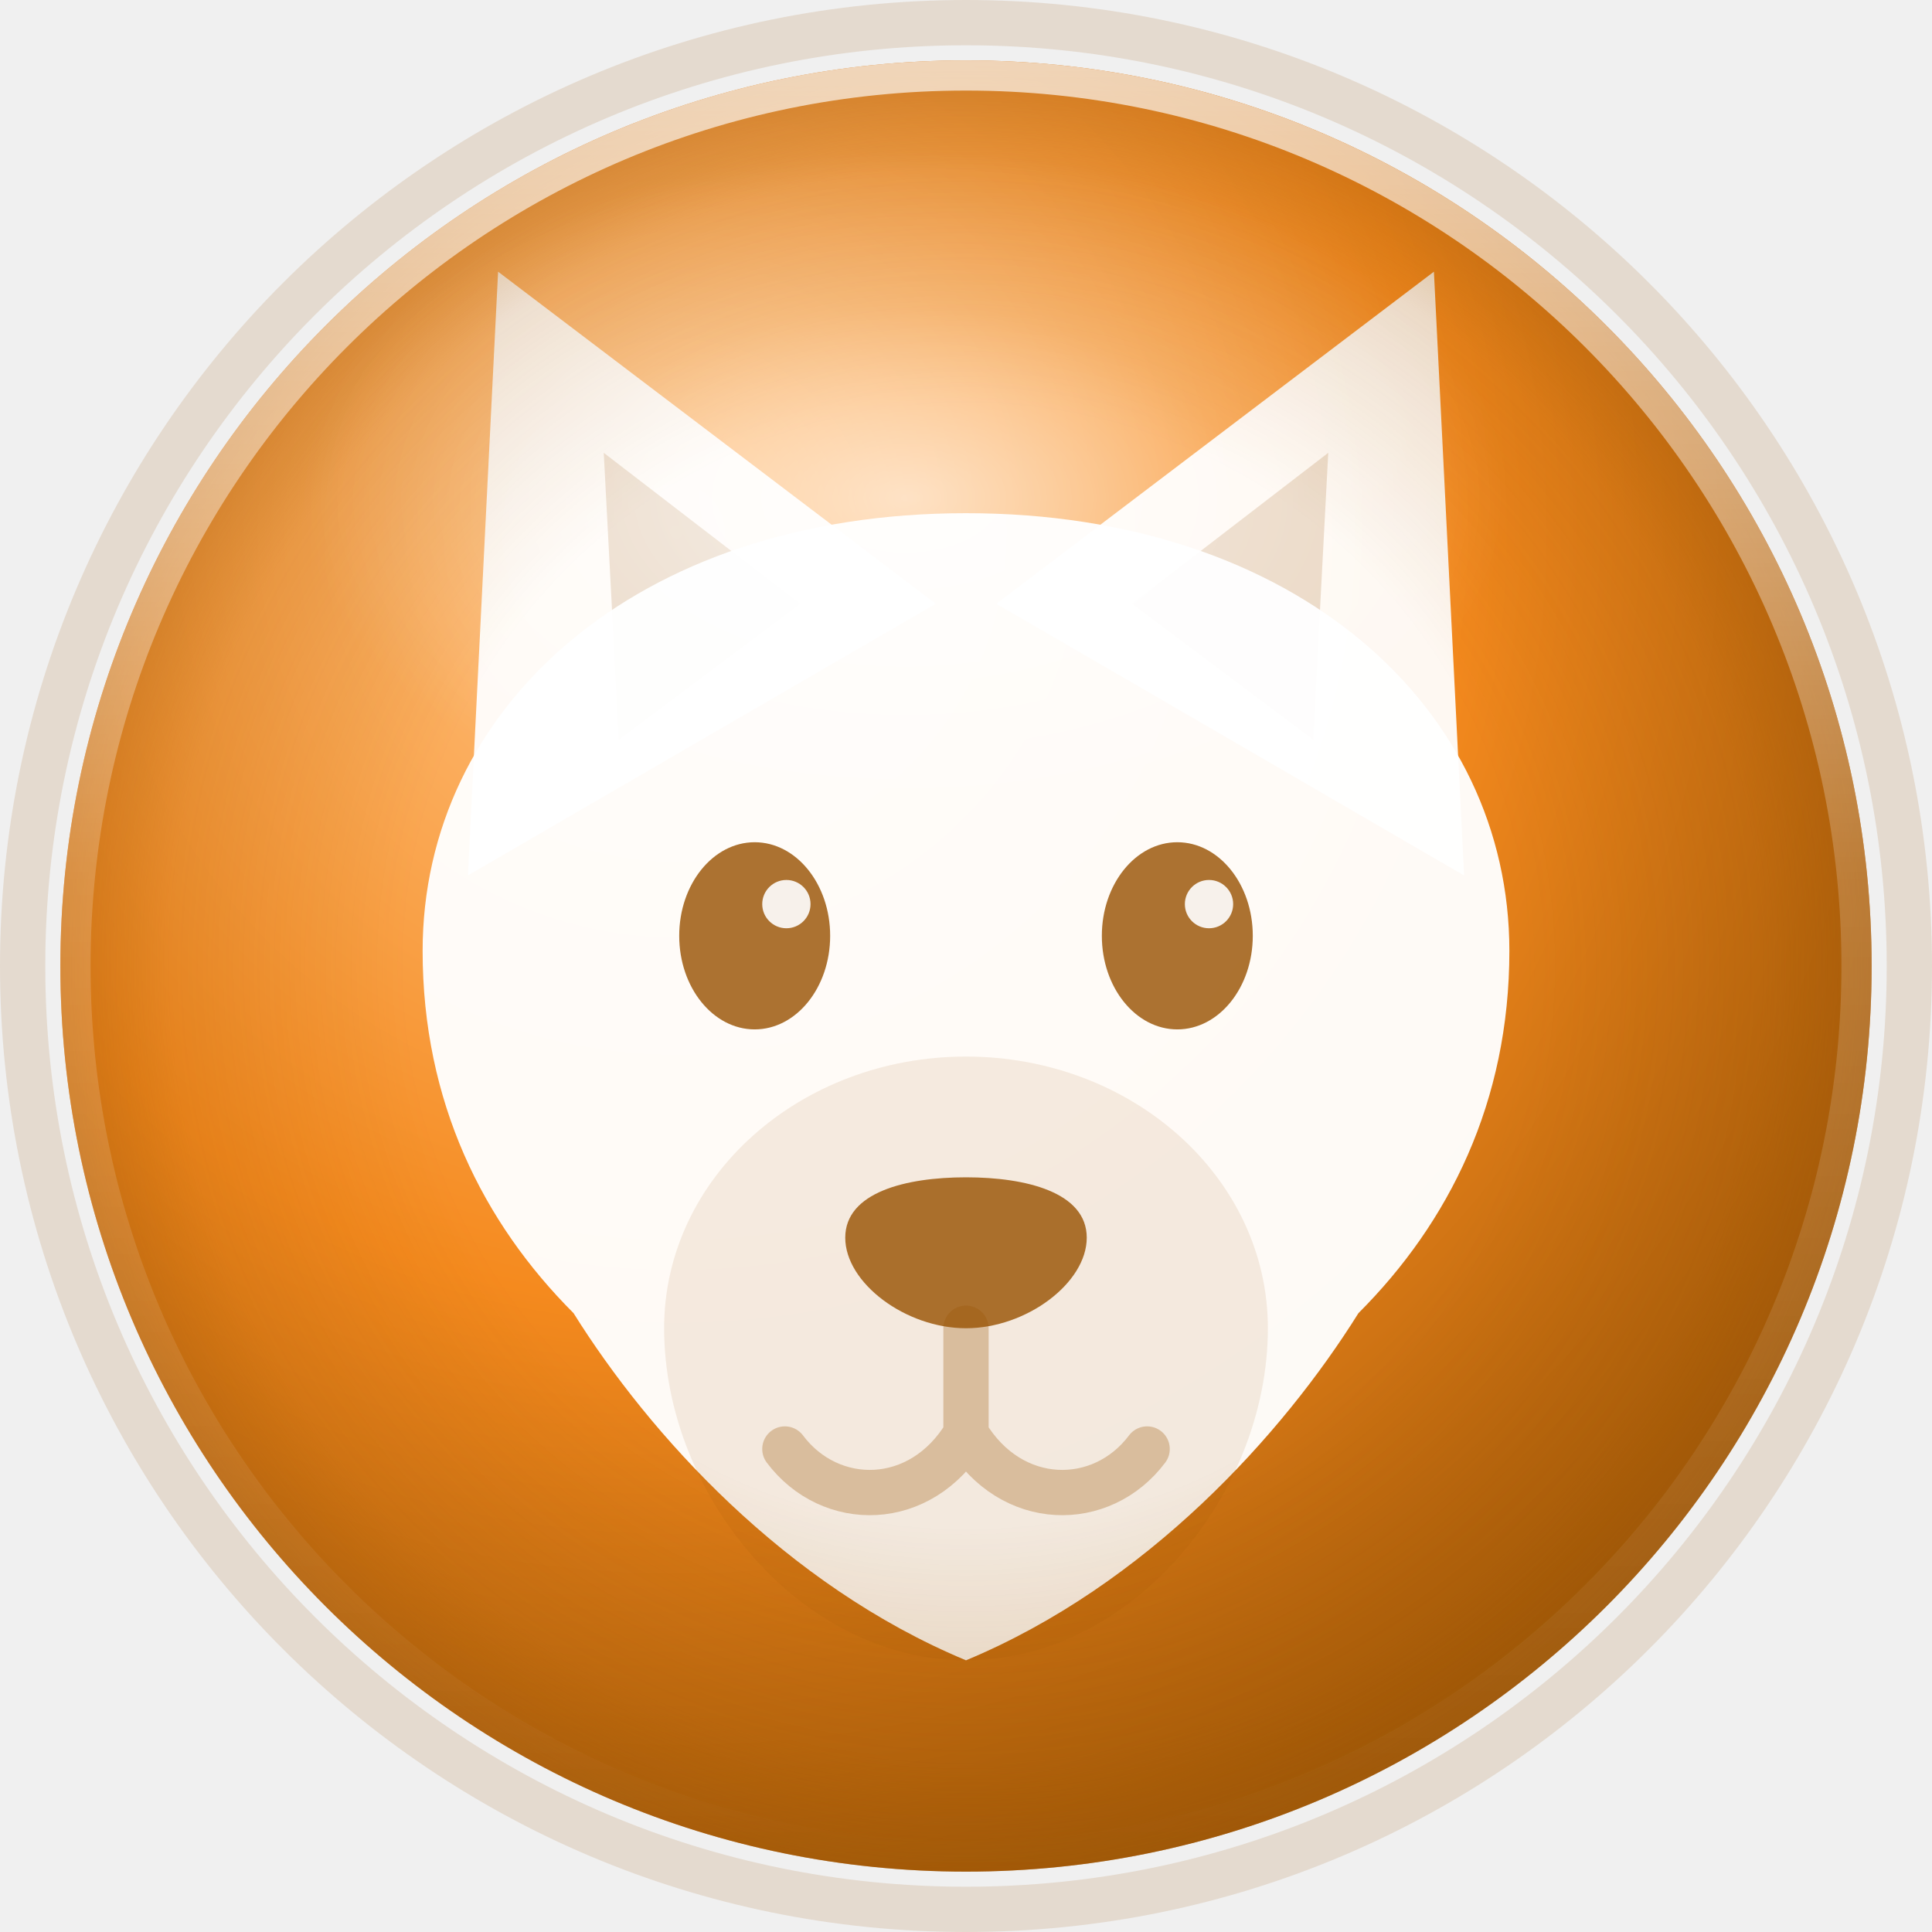
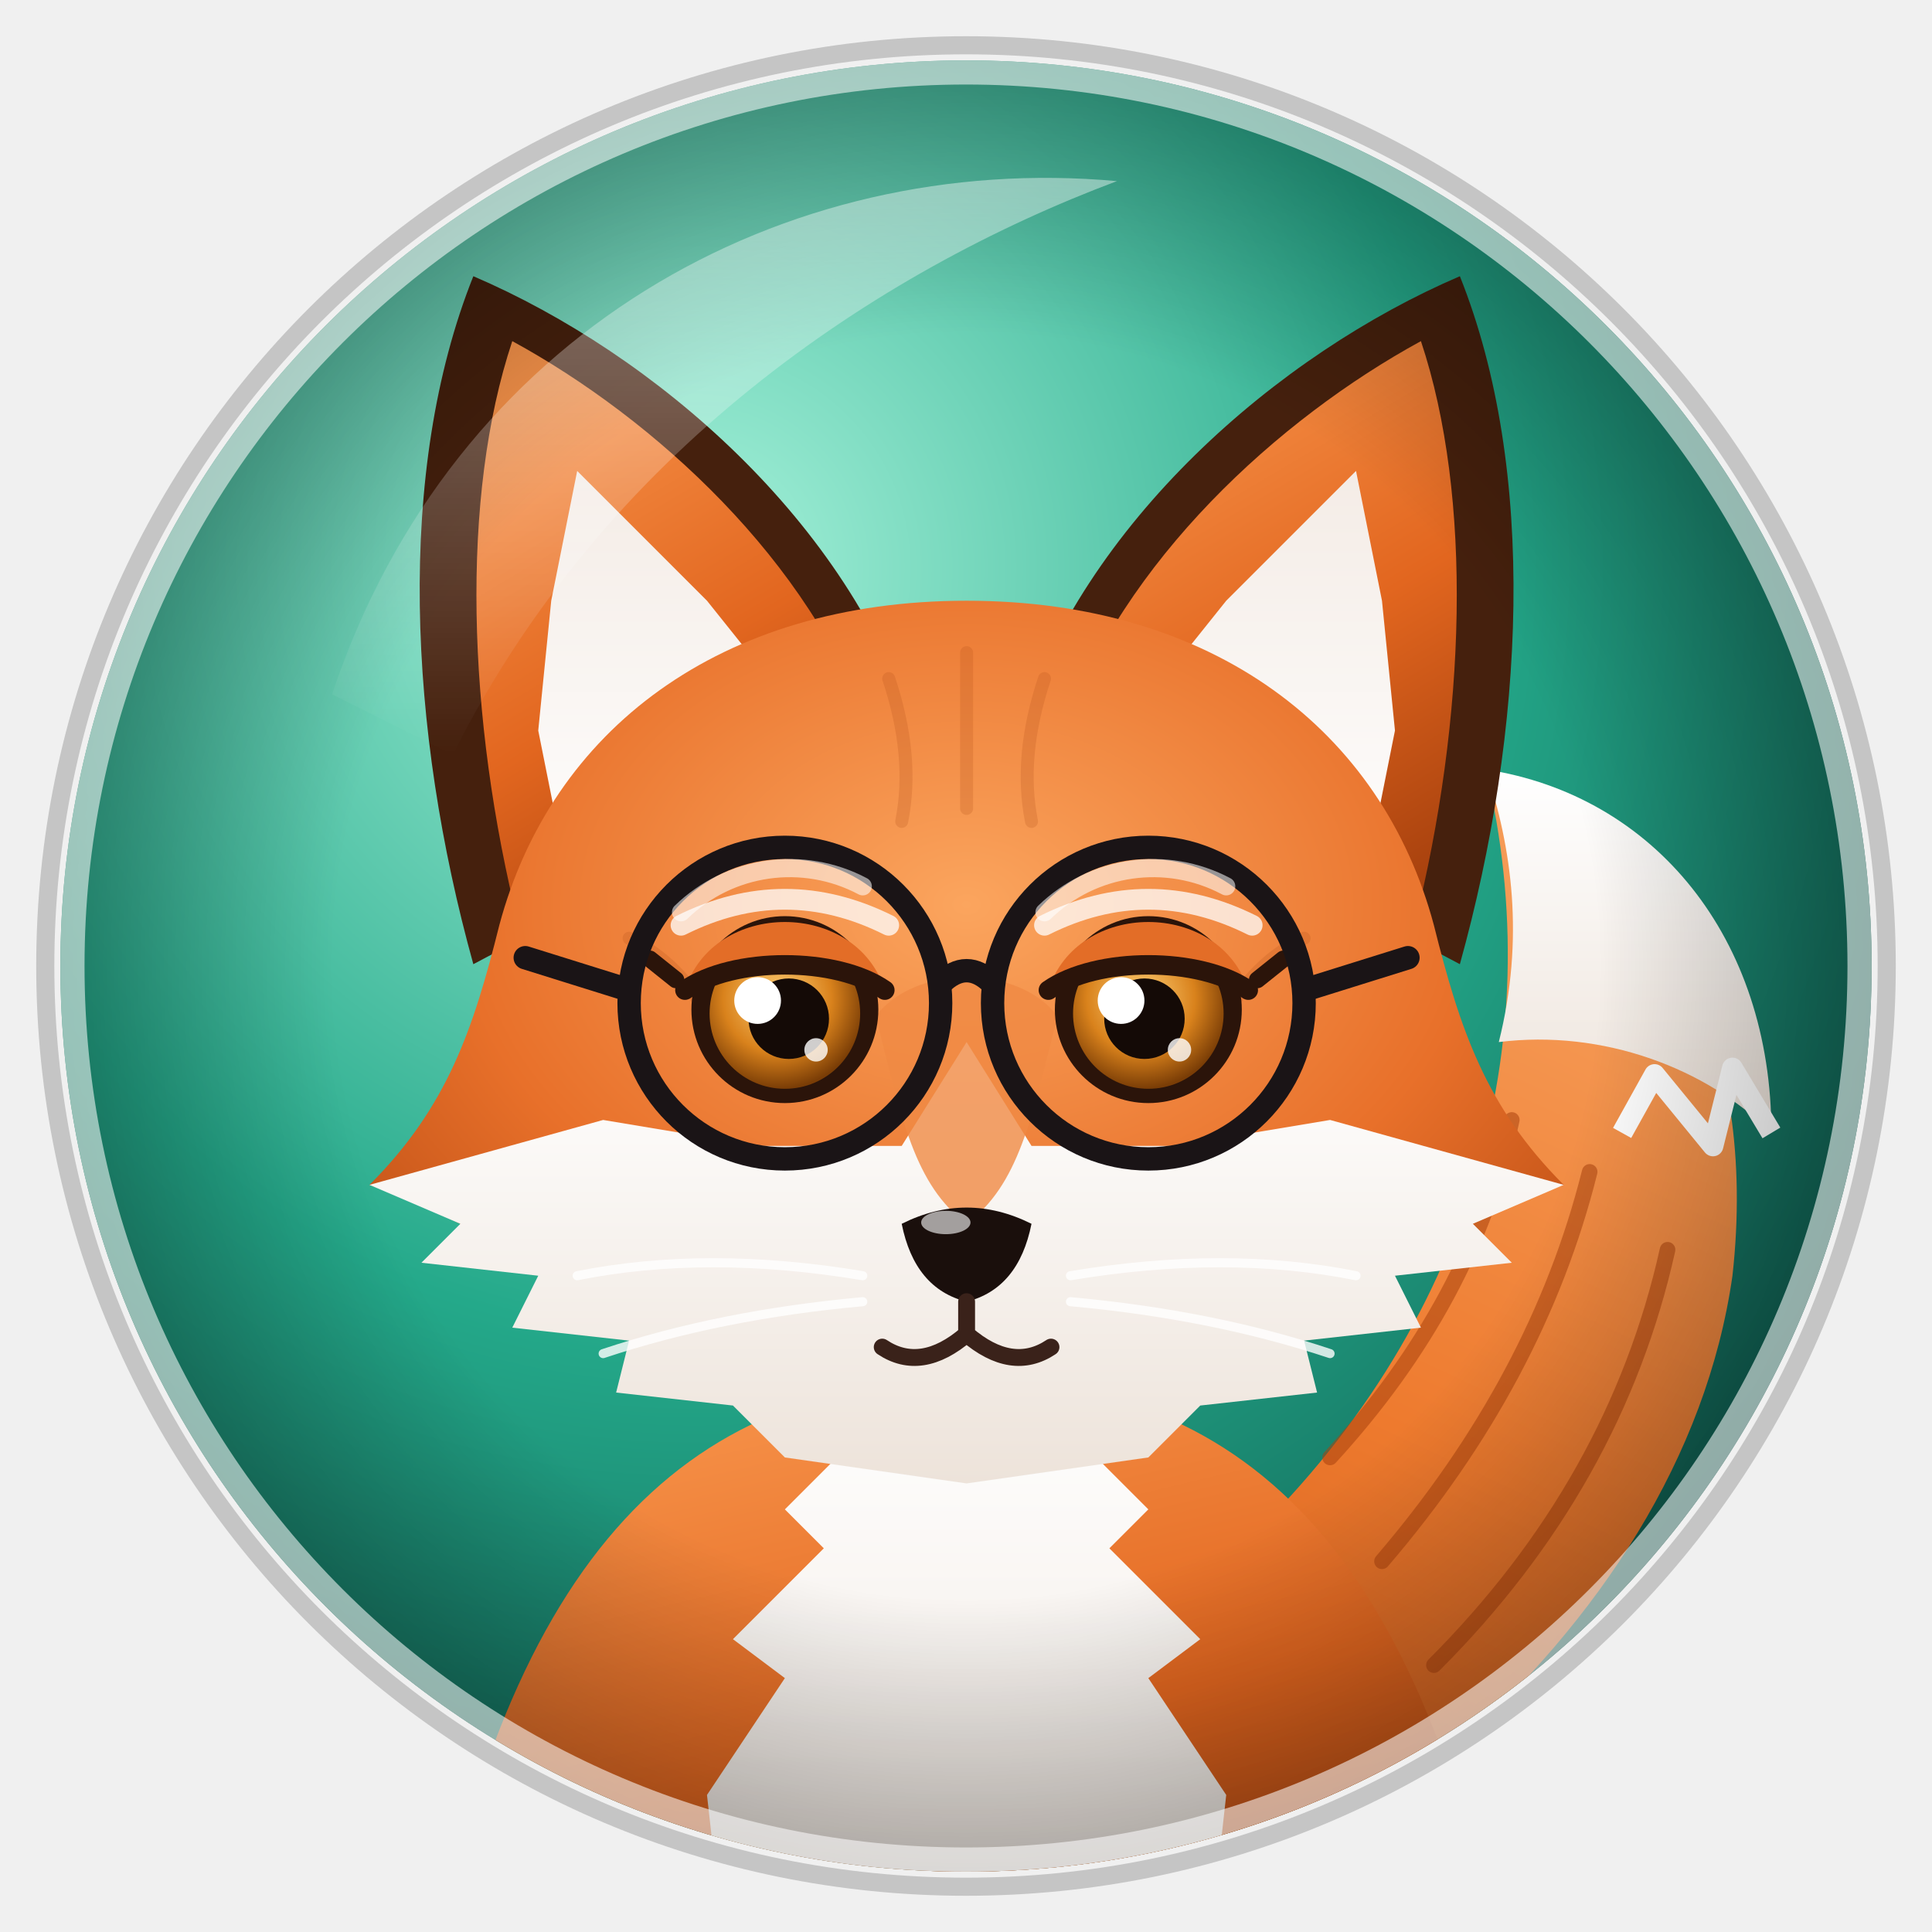
- <svg xmlns="http://www.w3.org/2000/svg" width="128" height="128" viewBox="0 0 128 128" fill="none">
+ <svg xmlns="http://www.w3.org/2000/svg" viewBox="0 0 128 128" fill="none">
  <defs>
-     <radialGradient id="afoxb" cx="34%" cy="26%" r="82%">
-       <stop offset="0" stop-color="#FFC486" stop-opacity="1" />
-       <stop offset="0.52" stop-color="#F58A1E" stop-opacity="1" />
-       <stop offset="1" stop-color="#9A5405" stop-opacity="1" />
+     <radialGradient id="fxbg" cx=".35" cy=".28" r=".85">
+       <stop offset="0" stop-color="#A6F2DA" />
+       <stop offset=".5" stop-color="#24A98A" />
+       <stop offset="1" stop-color="#0B4E45" />
    </radialGradient>
-     <radialGradient id="afoxs" cx="50%" cy="50%" r="50%">
-       <stop offset="0.62" stop-color="#9A5405" stop-opacity="0" />
-       <stop offset="0.88" stop-color="#9A5405" stop-opacity="0.18" />
-       <stop offset="1" stop-color="#9A5405" stop-opacity="0.42" />
+     <linearGradient id="fxfur" x1=".3" y1="0" x2=".7" y2="1">
+       <stop offset="0" stop-color="#F7934A" />
+       <stop offset=".55" stop-color="#E2661F" />
+       <stop offset="1" stop-color="#A9420E" />
+     </linearGradient>
+     <radialGradient id="fxhead" cx=".5" cy=".35" r=".7">
+       <stop offset="0" stop-color="#FBA55E" />
+       <stop offset=".6" stop-color="#E8702A" />
+       <stop offset="1" stop-color="#B74A12" />
    </radialGradient>
-     <radialGradient id="afoxg" cx="50%" cy="50%" r="50%">
-       <stop offset="0" stop-color="#FFFFFF" stop-opacity="0.62" />
-       <stop offset="0.55" stop-color="#FFFFFF" stop-opacity="0.2" />
-       <stop offset="1" stop-color="#FFFFFF" stop-opacity="0" />
+     <linearGradient id="fxwhite" x1="0" y1="0" x2="0" y2="1">
+       <stop offset="0" stop-color="#FFFFFF" />
+       <stop offset="1" stop-color="#EDE3DA" />
+     </linearGradient>
+     <linearGradient id="fxinner" x1="0" y1="0" x2="0" y2="1">
+       <stop offset="0" stop-color="#F4ECE6" />
+       <stop offset="1" stop-color="#FFFFFF" />
+     </linearGradient>
+     <radialGradient id="fxiris" cx=".45" cy=".4" r=".6">
+       <stop offset="0" stop-color="#FFD27A" />
+       <stop offset=".6" stop-color="#D9821C" />
+       <stop offset="1" stop-color="#7A3D06" />
    </radialGradient>
-     <linearGradient id="afoxr" x1="0%" y1="0%" x2="0%" y2="100%">
-       <stop offset="0" stop-color="#FFFFFF" stop-opacity="0.9" />
-       <stop offset="0.45" stop-color="#FFFFFF" stop-opacity="0.25" />
-       <stop offset="1" stop-color="#FFFFFF" stop-opacity="0" />
+     <linearGradient id="fxtail" x1="0" y1="1" x2=".3" y2="0">
+       <stop offset="0" stop-color="#B9480F" />
+       <stop offset=".6" stop-color="#EE7A2E" />
+       <stop offset="1" stop-color="#F59A55" />
    </linearGradient>
+     <clipPath id="fxclip">
+       <circle cx="64" cy="64" r="60" />
+     </clipPath>
+     <linearGradient id="fxgloss" x1="0" y1="0" x2="0" y2="1">
+       <stop offset="0" stop-color="#fff" stop-opacity=".42" />
+       <stop offset="1" stop-color="#fff" stop-opacity="0" />
+     </linearGradient>
+     <radialGradient id="fxvig" cx=".5" cy=".5" r=".5">
+       <stop offset=".7" stop-color="#000" stop-opacity="0" />
+       <stop offset="1" stop-color="#000" stop-opacity=".28" />
+     </radialGradient>
  </defs>
-   <circle cx="64" cy="64" r="60" fill="url(#afoxb)" />
-   <g>
-     <path d="M31 58 L33 18 L62 40 Z" fill="#FFFFFF" fill-opacity=".94" />
-     <path d="M97 58 L95 18 L66 40 Z" fill="#FFFFFF" fill-opacity=".94" />
-     <path d="M40 30 L41 49 L53 40 Z" fill="#9A5405" fill-opacity=".2" />
-     <path d="M88 30 L87 49 L75 40 Z" fill="#9A5405" fill-opacity=".2" />
-     <path d="M64 34 C86 34 100 47 100 63 C100 73 96 81 90 87 C85 95 76 105 64 110 C52 105 43 95 38 87 C32 81 28 73 28 63 C28 47 42 34 64 34 Z" fill="#FFFFFF" fill-opacity=".96" />
-     <path d="M64 70 C75 70 84 78 84 88 C84 99 75 110 64 110 C53 110 44 99 44 88 C44 78 53 70 64 70 Z" fill="#9A5405" fill-opacity=".10" />
-     <ellipse cx="50" cy="62" rx="5.0" ry="6.2" fill="#9A5405" fill-opacity=".82" />
-     <circle cx="52.1" cy="59.9" r="1.6" fill="#FFFFFF" fill-opacity=".9" />
-     <ellipse cx="78" cy="62" rx="5.0" ry="6.2" fill="#9A5405" fill-opacity=".82" />
-     <circle cx="80.1" cy="59.9" r="1.6" fill="#FFFFFF" fill-opacity=".9" />
-     <path d="M64 88 C60 88 56 85 56 82 C56 79 60 78 64 78 C68 78 72 79 72 82 C72 85 68 88 64 88 Z" fill="#9A5405" fill-opacity=".82" />
-     <path d="M64 88 V95 M64 95 C61 100 55 100 52 96 M64 95 C67 100 73 100 76 96" stroke="#9A5405" stroke-opacity=".3" stroke-width="3" stroke-linecap="round" fill="none" />
+   <circle cx="64" cy="64" r="60" fill="url(#fxbg)" />
+   <g clip-path="url(#fxclip)">
+     <g transform="translate(9 14) scale(.86)">
+       <path d="M62 140 C90 132 119 110 123 82 C125 64 118 50 104 43 C109 64 103 86 85 103 C78 109 70 114 60 119 Z" fill="url(#fxtail)" />
+       <path d="M104 43 C117 45 126 56 126 71 C121 66 113 63 105 64 C107 56 106 49 104 43 Z" fill="url(#fxwhite)" />
+       <path d="M126 71 L123 66 L121.5 72 L117 66.5 L114.5 71" fill="none" stroke="#fff" stroke-width="1.6" stroke-linejoin="round" />
+       <g fill="none" stroke="#A9420E" stroke-opacity=".55" stroke-width="1.2" stroke-linecap="round">
+         <path d="M112 74 Q108 90 96 104" />
+         <path d="M118 80 Q114 98 100 112" />
+         <path d="M106 70 Q103 84 92 96" />
+       </g>
+       <path d="M64 90 C86 90 100 104 106 140 H22 C28 104 42 90 64 90 Z" fill="url(#fxfur)" />
+       <path d="M64 90 L72 94 L78 100 L75 103 L82 110 L78 113 L84 122 L82 140 L46 140 L44 122 L50 113 L46 110 L53 103 L50 100 L56 94 Z" fill="url(#fxwhite)" />
+       <path d="M26 58 C21 40 20 20 26 5 C40 11 55 24 60 40 Z" fill="#45200D" />
+       <path d="M102 58 C107 40 108 20 102 5 C88 11 73 24 68 40 Z" fill="#45200D" />
+       <path d="M29.5 55 C25.5 39 25 22 29 10 C40 16 52 27 56.5 40 Z" fill="url(#fxfur)" />
+       <path d="M98.5 55 C102.5 39 103 22 99 10 C88 16 76 27 71.5 40 Z" fill="url(#fxfur)" />
+       <path d="M33 50 L31 40 L32 30 L34 20 L39 25 L44 30 L48 35 L52 41 L47 43 L50 47 L44 47 L45 51 L39 50 L38 54 Z" fill="url(#fxinner)" />
+       <path d="M95 50 L97 40 L96 30 L94 20 L89 25 L84 30 L80 35 L76 41 L81 43 L78 47 L84 47 L83 51 L89 50 L90 54 Z" fill="url(#fxinner)" />
+       <path d="M64 30 C83 30 96 40 100 55 C102 63 104 69 110 75 C102 78 95 82 89 87 C82 93 73 97 64 97 C55 97 46 93 39 87 C33 82 26 78 18 75 C24 69 26 63 28 55 C32 40 45 30 64 30 Z" fill="url(#fxhead)" />
+       <path d="M58 36 Q60 42 59 47" fill="none" stroke="#B5501A" stroke-opacity=".22" stroke-width="1" stroke-linecap="round" />
+       <path d="M64 34 Q64 41 64 46" fill="none" stroke="#B5501A" stroke-opacity=".22" stroke-width="1" stroke-linecap="round" />
+       <path d="M70 36 Q68 42 69 47" fill="none" stroke="#B5501A" stroke-opacity=".22" stroke-width="1" stroke-linecap="round" />
+       <path d="M38 56 Q42 58 44 62" fill="none" stroke="#B5501A" stroke-opacity=".22" stroke-width="1" stroke-linecap="round" />
+       <path d="M90 56 Q86 58 84 62" fill="none" stroke="#B5501A" stroke-opacity=".22" stroke-width="1" stroke-linecap="round" />
+       <path d="M64 64 L69 72 L80 72 L92 70 L110 75 L103 78 L106 81 L97 82 L99 86 L90 87 L91 91 L82 92 L78 96 L64 98 L50 96 L46 92 L37 91 L38 87 L29 86 L31 82 L22 81 L25 78 L18 75 L36 70 L48 72 L59 72 Z" fill="url(#fxwhite)" />
+       <path d="M57 62 C59 70 60 75 64 78 C68 75 69 70 71 62 C68 58 60 58 57 62 Z" fill="#F08A44" opacity=".8" />
+       <circle cx="50" cy="61.5" r="7.2" fill="#2B140A" />
+       <circle cx="78" cy="61.5" r="7.2" fill="#2B140A" />
+       <circle cx="50" cy="61.8" r="5.8" fill="url(#fxiris)" />
+       <circle cx="78" cy="61.8" r="5.8" fill="url(#fxiris)" />
+       <circle cx="50.3" cy="62.2" r="3.1" fill="#140A06" />
+       <circle cx="77.7" cy="62.2" r="3.1" fill="#140A06" />
+       <circle cx="47.9" cy="60.8" r="1.8" fill="#fff" />
+       <circle cx="75.9" cy="60.8" r="1.8" fill="#fff" />
+       <circle cx="52.4" cy="64.6" r=".9" fill="#fff" opacity=".8" />
+       <circle cx="80.4" cy="64.6" r=".9" fill="#fff" opacity=".8" />
+       <path d="M42.3 60 C44.5 53 55.5 53 57.7 60 C54 57.4 46 57.4 42.3 60 Z" fill="#E36D27" />
+       <path d="M70.3 60 C72.5 53 83.5 53 85.7 60 C82 57.4 74 57.4 70.3 60 Z" fill="#E36D27" />
+       <path d="M42.3 60 C46 57.4 54 57.4 57.7 60 M70.3 60 C74 57.4 82 57.4 85.7 60" fill="none" stroke="#2B140A" stroke-width="1.5" stroke-linecap="round" />
+       <path d="M41.6 59.2 L39.6 57.6 M86.4 59.2 L88.4 57.6" stroke="#2B140A" stroke-width="1.3" stroke-linecap="round" />
+       <path d="M42 55 Q50 51 58 55" fill="none" stroke="#fff" stroke-opacity=".75" stroke-width="1.6" stroke-linecap="round" />
+       <path d="M86 55 Q78 51 70 55" fill="none" stroke="#fff" stroke-opacity=".75" stroke-width="1.6" stroke-linecap="round" />
+       <path d="M59 78 Q64 75.5 69 78 Q68 83 64 84 Q60 83 59 78 Z" fill="#1A0F0C" />
+       <ellipse cx="62.4" cy="77.9" rx="1.9" ry=".9" fill="#fff" opacity=".6" />
+       <path d="M64 84 V86.5 M64 86.5 Q60.5 89.5 57.5 87.5 M64 86.5 Q67.5 89.5 70.5 87.5" fill="none" stroke="#3A221A" stroke-width="1.3" stroke-linecap="round" />
+       <path d="M56 82 Q44 80 34 82" fill="none" stroke="#fff" stroke-opacity=".8" stroke-width=".7" stroke-linecap="round" />
+       <path d="M56 84 Q45 85 36 88" fill="none" stroke="#fff" stroke-opacity=".8" stroke-width=".7" stroke-linecap="round" />
+       <path d="M72 82 Q84 80 94 82" fill="none" stroke="#fff" stroke-opacity=".8" stroke-width=".7" stroke-linecap="round" />
+       <path d="M72 84 Q83 85 92 88" fill="none" stroke="#fff" stroke-opacity=".8" stroke-width=".7" stroke-linecap="round" />
+       <g fill="none" stroke="#1A1416" stroke-width="1.8">
+         <circle cx="50" cy="61" r="12" />
+         <circle cx="78" cy="61" r="12" />
+         <path d="M62 59.5 Q64 57.5 66 59.5" />
+         <path d="M38 60 L30 57.5 M90 60 L98 57.5" stroke-linecap="round" />
+       </g>
+       <path d="M42 54 A12 12 0 0 1 56 52" fill="none" stroke="#fff" stroke-opacity=".55" stroke-width="1.4" stroke-linecap="round" />
+       <path d="M70 54 A12 12 0 0 1 84 52" fill="none" stroke="#fff" stroke-opacity=".55" stroke-width="1.4" stroke-linecap="round" />
+     </g>
+     <circle cx="64" cy="64" r="60" fill="url(#fxvig)" />
  </g>
-   <circle cx="64" cy="64" r="60" fill="url(#afoxs)" />
-   <ellipse cx="60" cy="33" rx="40" ry="23" fill="url(#afoxg)" />
-   <circle cx="64" cy="64" r="59" stroke="url(#afoxr)" stroke-width="2" opacity="0.75" />
-   <circle cx="64" cy="64" r="62.5" stroke="#9A5405" stroke-opacity="0.14" stroke-width="3" />
+   <path d="M22 46 C30 22 52 10 74 12 C58 18 40 30 30 50 Z" fill="url(#fxgloss)" />
+   <circle cx="64" cy="64" r="59.2" fill="none" stroke="#fff" stroke-opacity=".55" stroke-width="1.6" />
+   <circle cx="64" cy="64" r="61" fill="none" stroke="#000" stroke-opacity=".18" stroke-width="1.2" />
</svg>
